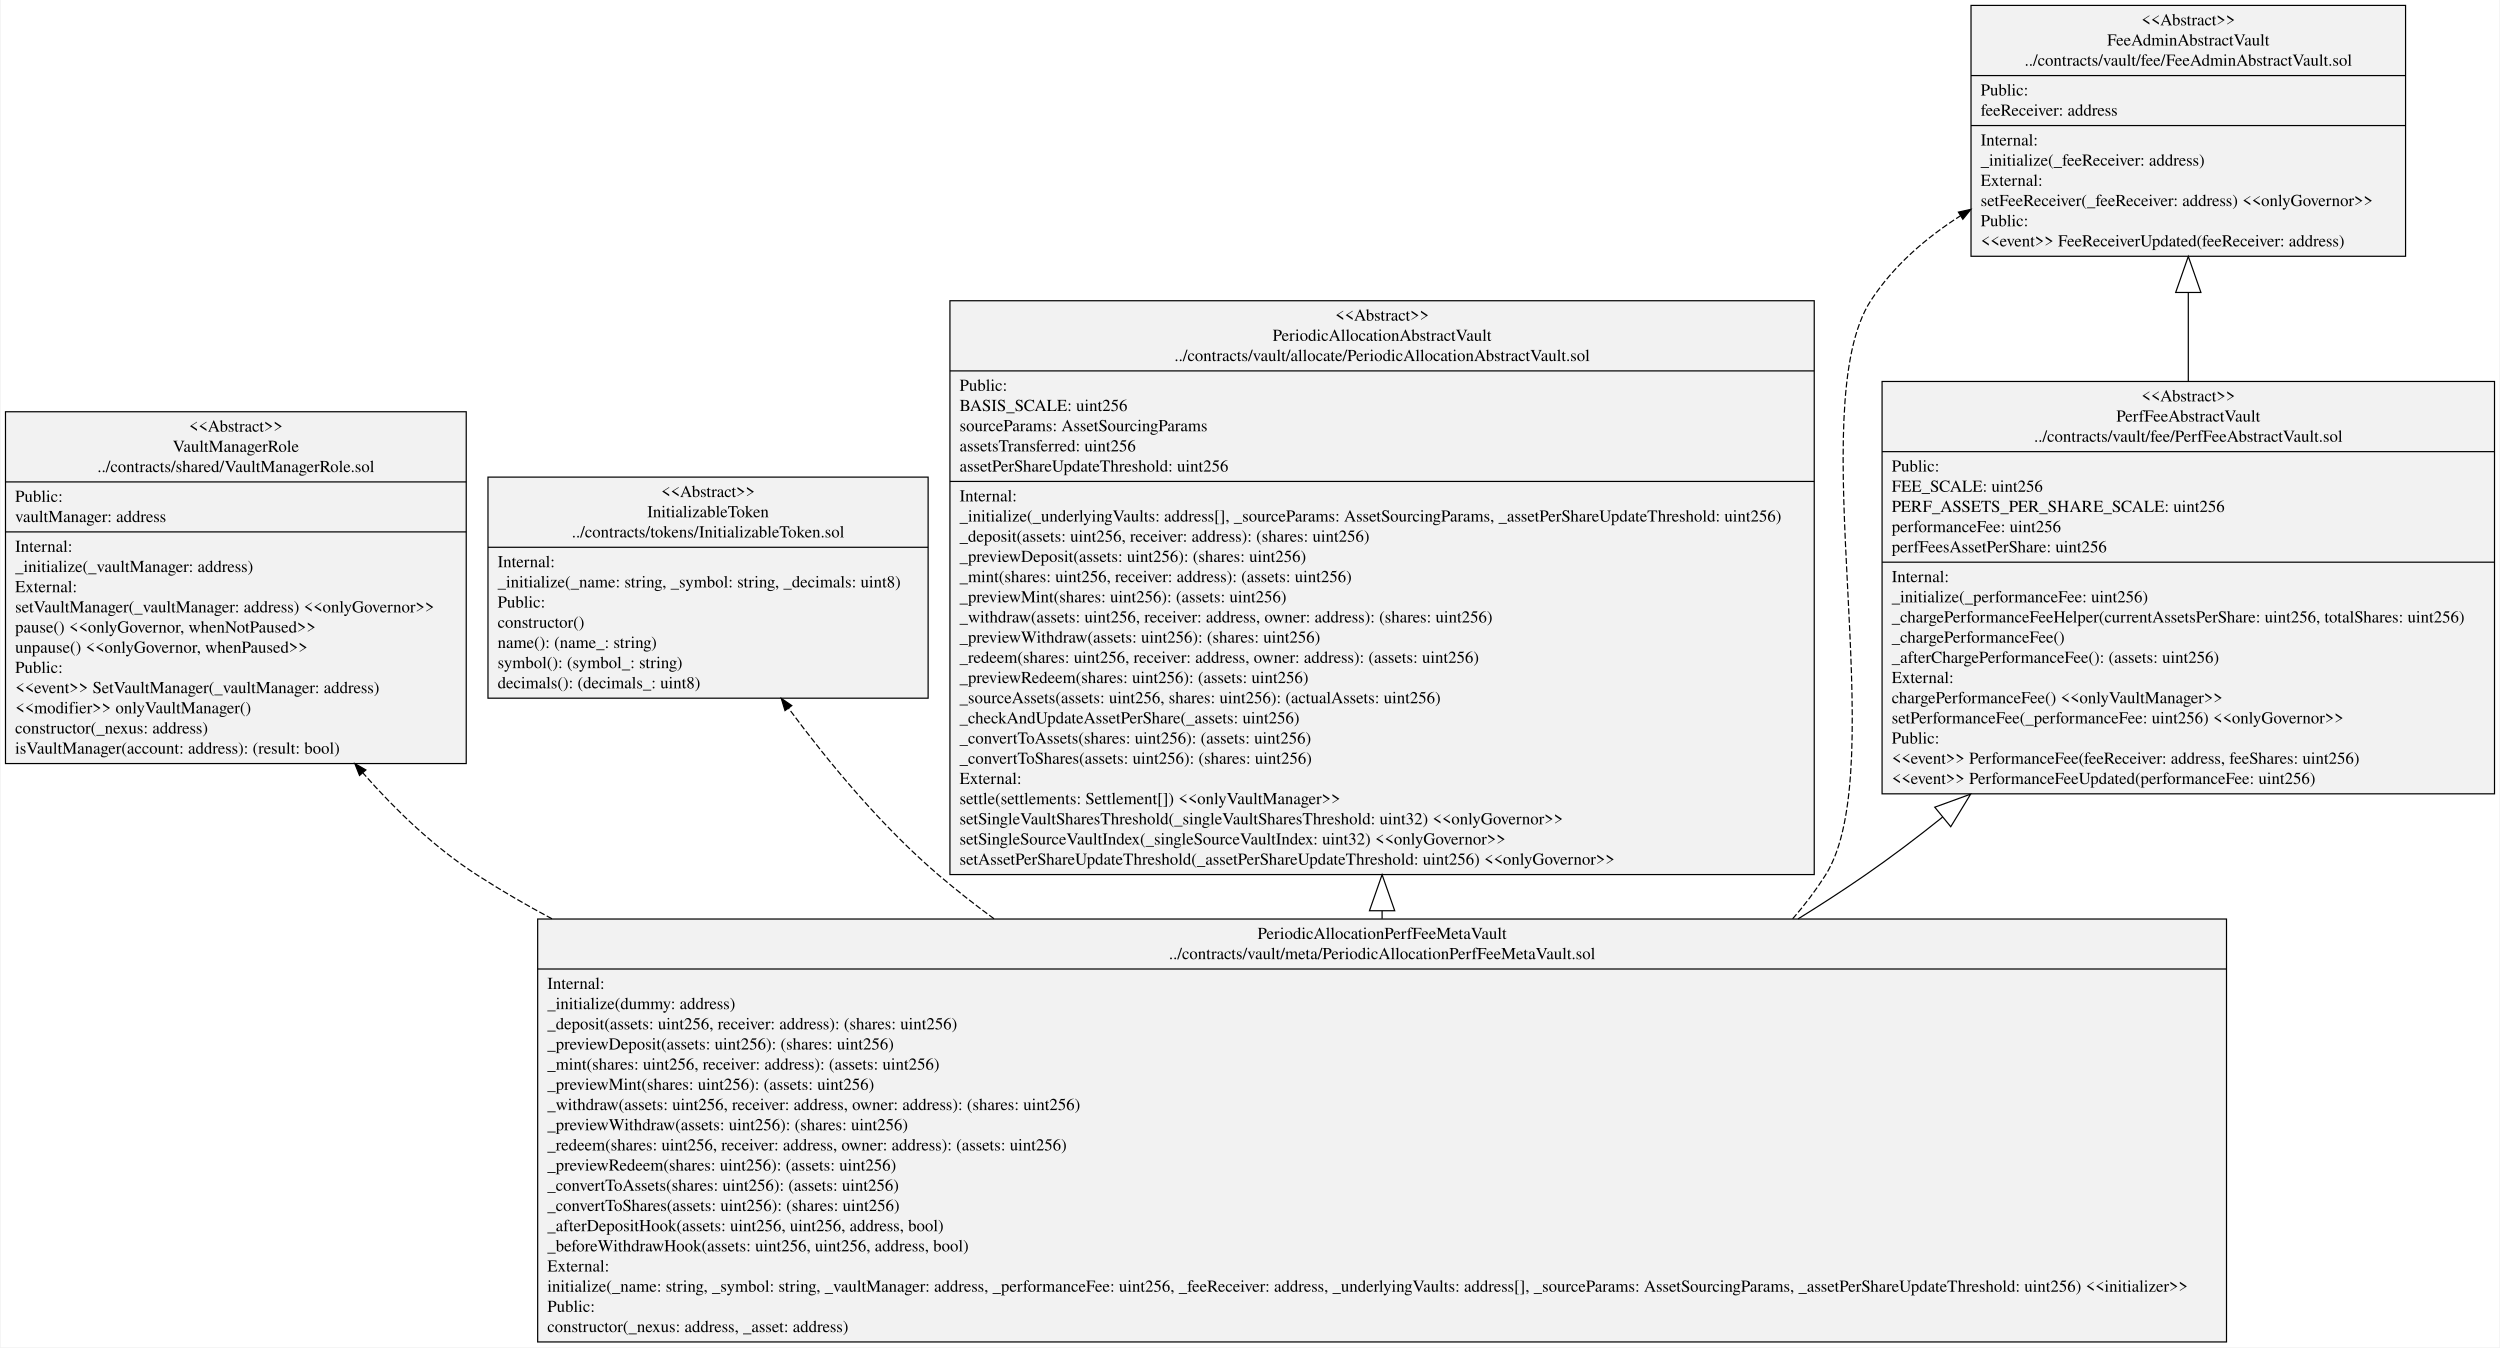
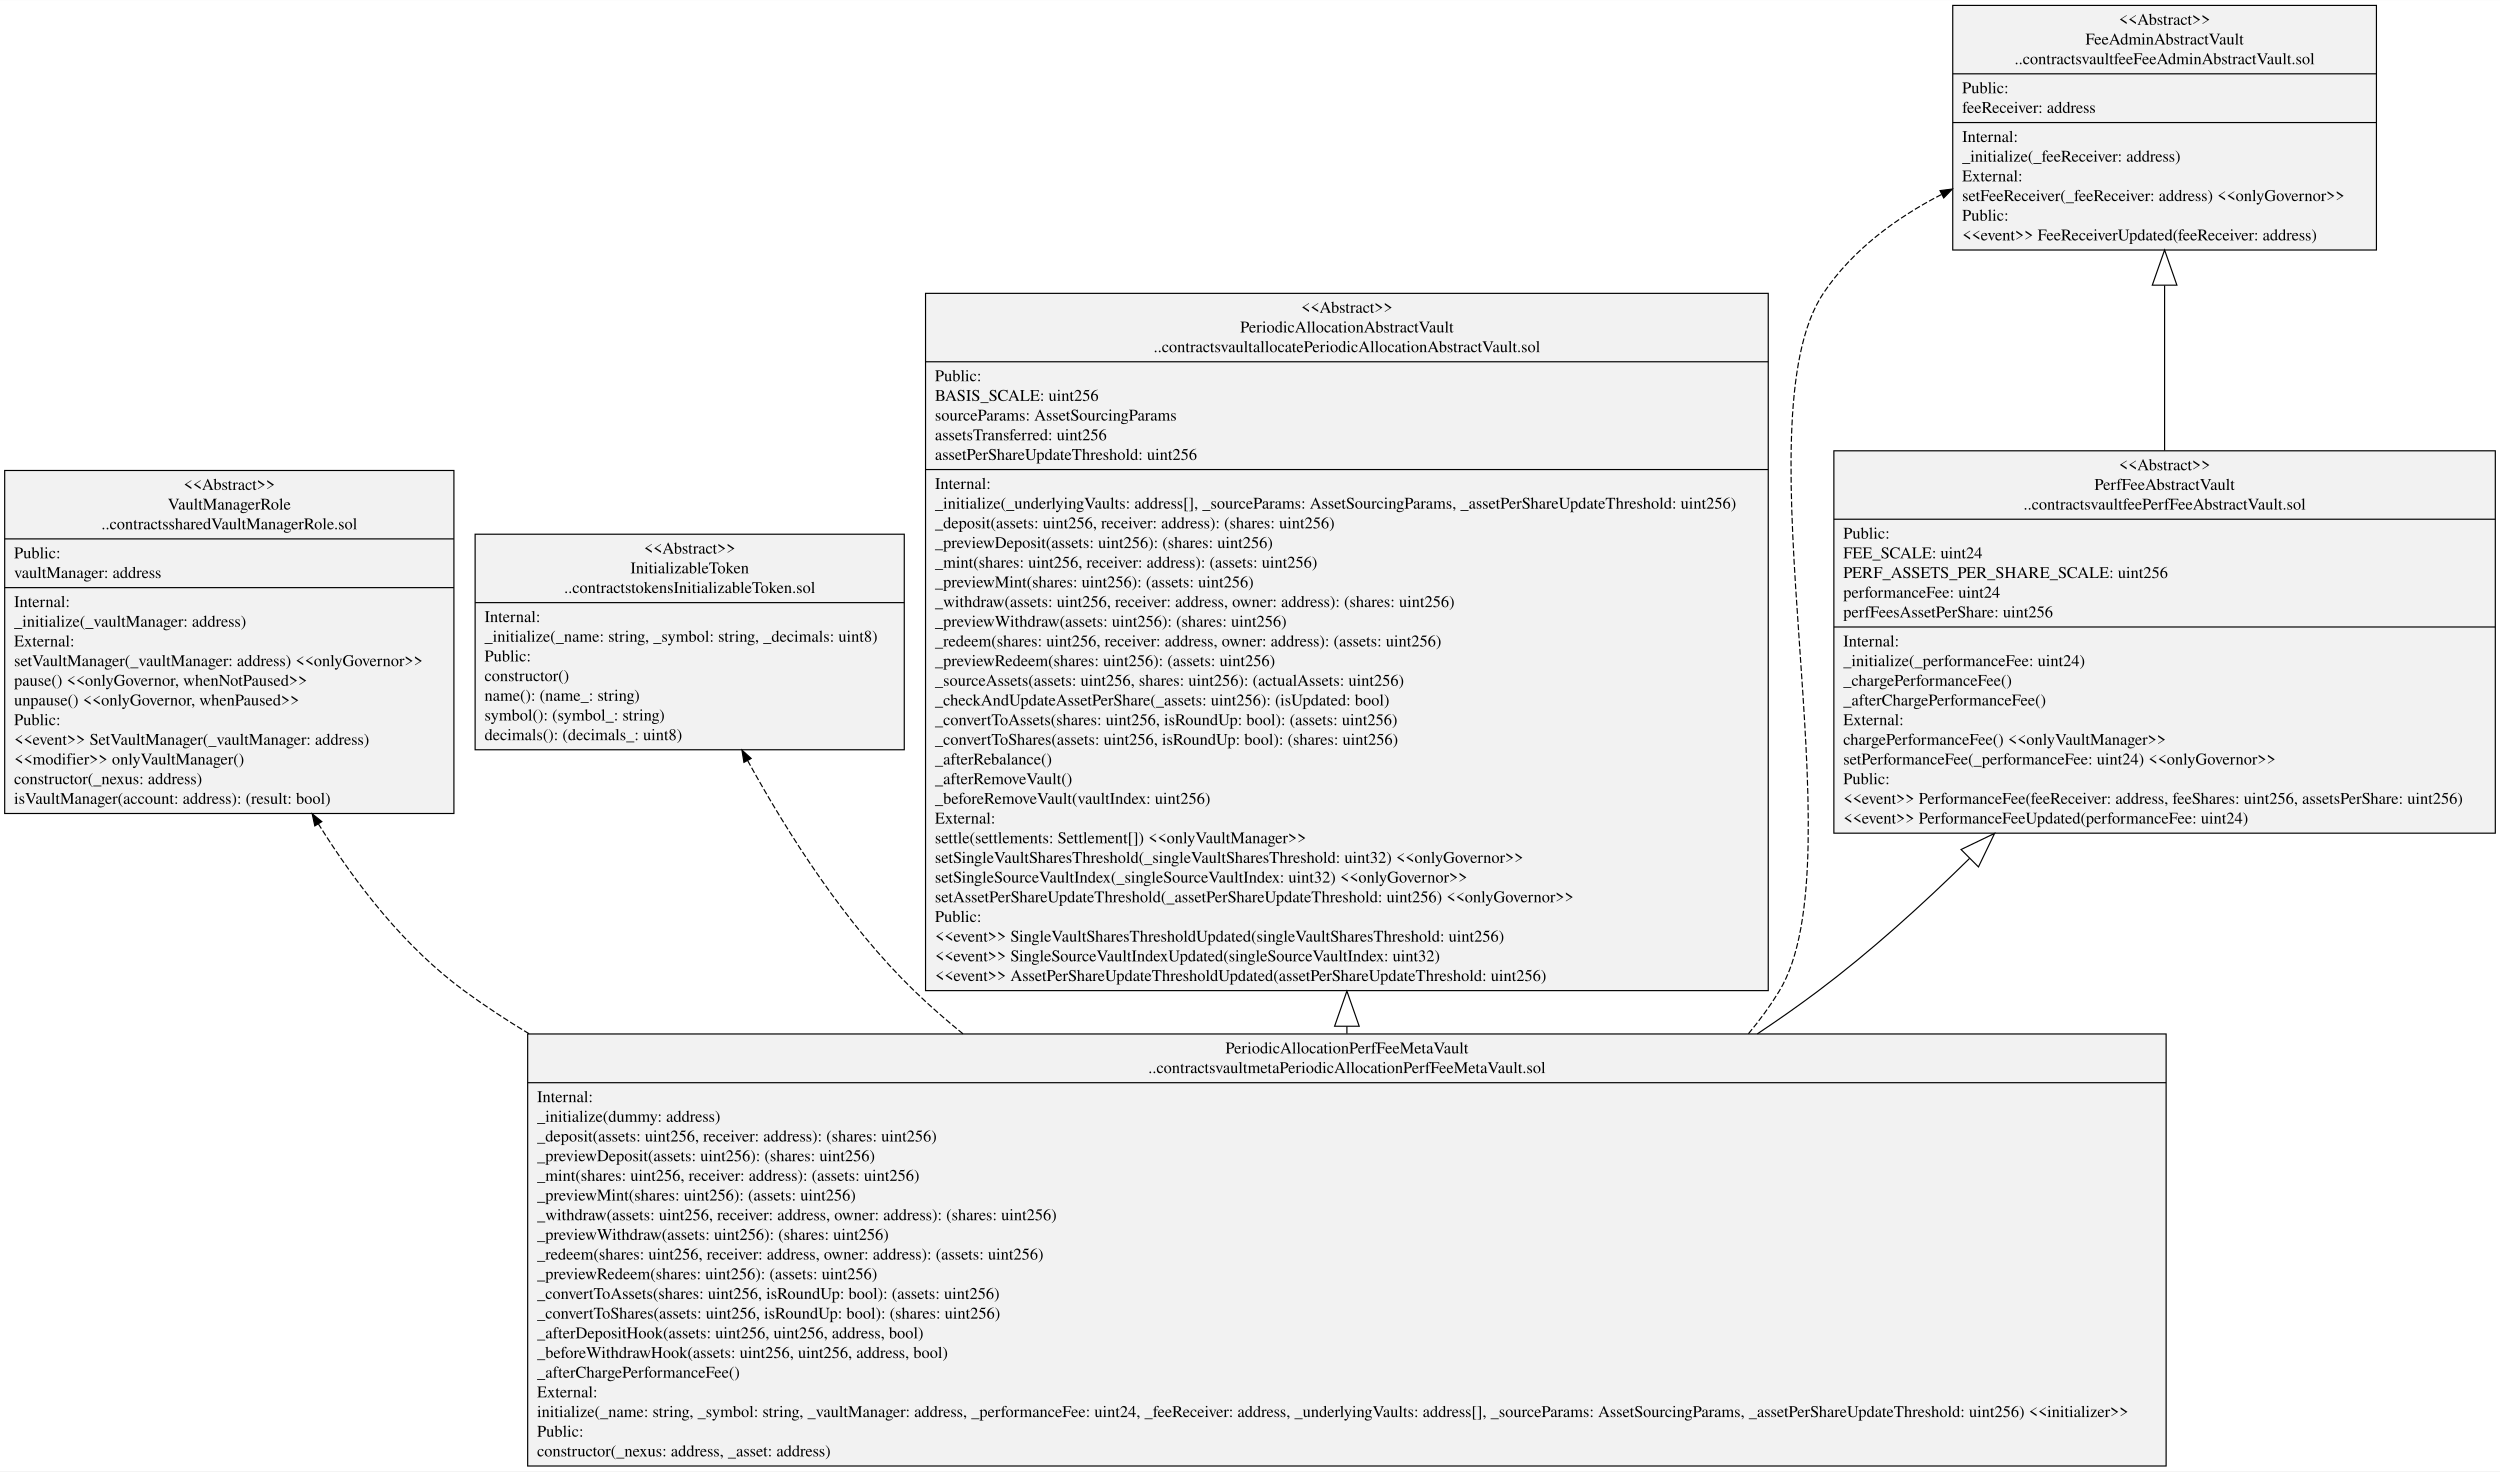
- <svg xmlns="http://www.w3.org/2000/svg" width="2080pt" height="1121pt" viewBox="0.00 0.00 2079.60 1121.40">
-   <g id="graph0" class="graph" transform="scale(1 1) rotate(0) translate(4 1117.4)">
-     <polygon fill="white" stroke="transparent" points="-4,4 -4,-1117.4 2075.6,-1117.4 2075.6,4 -4,4" />
+ <svg xmlns="http://www.w3.org/2000/svg" width="2134pt" height="1256pt" viewBox="0.00 0.00 2134.05 1255.80">
+   <g id="graph0" class="graph" transform="scale(1 1) rotate(0) translate(4 1251.8)">
+     <polygon fill="white" stroke="transparent" points="-4,4 -4,-1251.8 2130.05,-1251.8 2130.05,4 -4,4" />
    <g id="node1" class="node">
-       <polygon fill="#f2f2f2" stroke="black" points="0,-481.9 0,-774.7 383.47,-774.7 383.47,-481.9 0,-481.9" />
-       <text text-anchor="middle" x="191.74" y="-758.1" font-family="Times,serif" font-size="14.00">&lt;&lt;Abstract&gt;&gt;</text>
-       <text text-anchor="middle" x="191.74" y="-741.3" font-family="Times,serif" font-size="14.00">VaultManagerRole</text>
-       <text text-anchor="middle" x="191.74" y="-724.5" font-family="Times,serif" font-size="14.00">../contracts/shared/VaultManagerRole.sol</text>
-       <polyline fill="none" stroke="black" points="0,-716.3 383.47,-716.3 " />
-       <text text-anchor="start" x="8" y="-699.7" font-family="Times,serif" font-size="14.00">Public:</text>
-       <text text-anchor="start" x="8" y="-682.9" font-family="Times,serif" font-size="14.00">   vaultManager: address</text>
-       <polyline fill="none" stroke="black" points="0,-674.7 383.47,-674.7 " />
-       <text text-anchor="start" x="8" y="-658.1" font-family="Times,serif" font-size="14.00">Internal:</text>
-       <text text-anchor="start" x="8" y="-641.3" font-family="Times,serif" font-size="14.00">    _initialize(_vaultManager: address)</text>
-       <text text-anchor="start" x="8" y="-624.5" font-family="Times,serif" font-size="14.00">External:</text>
-       <text text-anchor="start" x="8" y="-607.7" font-family="Times,serif" font-size="14.00">    setVaultManager(_vaultManager: address) &lt;&lt;onlyGovernor&gt;&gt;</text>
-       <text text-anchor="start" x="8" y="-590.9" font-family="Times,serif" font-size="14.00">    pause() &lt;&lt;onlyGovernor, whenNotPaused&gt;&gt;</text>
-       <text text-anchor="start" x="8" y="-574.1" font-family="Times,serif" font-size="14.00">    unpause() &lt;&lt;onlyGovernor, whenPaused&gt;&gt;</text>
-       <text text-anchor="start" x="8" y="-557.3" font-family="Times,serif" font-size="14.00">Public:</text>
-       <text text-anchor="start" x="8" y="-540.5" font-family="Times,serif" font-size="14.00">    &lt;&lt;event&gt;&gt; SetVaultManager(_vaultManager: address)</text>
-       <text text-anchor="start" x="8" y="-523.7" font-family="Times,serif" font-size="14.00">    &lt;&lt;modifier&gt;&gt; onlyVaultManager()</text>
-       <text text-anchor="start" x="8" y="-506.9" font-family="Times,serif" font-size="14.00">    constructor(_nexus: address)</text>
-       <text text-anchor="start" x="8" y="-490.1" font-family="Times,serif" font-size="14.00">    isVaultManager(account: address): (result: bool)</text>
+       <polygon fill="#f2f2f2" stroke="black" points="0,-557.5 0,-850.3 383.47,-850.3 383.47,-557.5 0,-557.5" />
+       <text text-anchor="middle" x="191.74" y="-833.7" font-family="Times,serif" font-size="14.00">&lt;&lt;Abstract&gt;&gt;</text>
+       <text text-anchor="middle" x="191.74" y="-816.9" font-family="Times,serif" font-size="14.00">VaultManagerRole</text>
+       <text text-anchor="middle" x="191.74" y="-800.1" font-family="Times,serif" font-size="14.00">..contractssharedVaultManagerRole.sol</text>
+       <polyline fill="none" stroke="black" points="0,-791.9 383.47,-791.9 " />
+       <text text-anchor="start" x="8" y="-775.3" font-family="Times,serif" font-size="14.00">Public:</text>
+       <text text-anchor="start" x="8" y="-758.5" font-family="Times,serif" font-size="14.00">   vaultManager: address</text>
+       <polyline fill="none" stroke="black" points="0,-750.3 383.47,-750.3 " />
+       <text text-anchor="start" x="8" y="-733.7" font-family="Times,serif" font-size="14.00">Internal:</text>
+       <text text-anchor="start" x="8" y="-716.9" font-family="Times,serif" font-size="14.00">    _initialize(_vaultManager: address)</text>
+       <text text-anchor="start" x="8" y="-700.1" font-family="Times,serif" font-size="14.00">External:</text>
+       <text text-anchor="start" x="8" y="-683.3" font-family="Times,serif" font-size="14.00">    setVaultManager(_vaultManager: address) &lt;&lt;onlyGovernor&gt;&gt;</text>
+       <text text-anchor="start" x="8" y="-666.5" font-family="Times,serif" font-size="14.00">    pause() &lt;&lt;onlyGovernor, whenNotPaused&gt;&gt;</text>
+       <text text-anchor="start" x="8" y="-649.7" font-family="Times,serif" font-size="14.00">    unpause() &lt;&lt;onlyGovernor, whenPaused&gt;&gt;</text>
+       <text text-anchor="start" x="8" y="-632.9" font-family="Times,serif" font-size="14.00">Public:</text>
+       <text text-anchor="start" x="8" y="-616.1" font-family="Times,serif" font-size="14.00">    &lt;&lt;event&gt;&gt; SetVaultManager(_vaultManager: address)</text>
+       <text text-anchor="start" x="8" y="-599.3" font-family="Times,serif" font-size="14.00">    &lt;&lt;modifier&gt;&gt; onlyVaultManager()</text>
+       <text text-anchor="start" x="8" y="-582.5" font-family="Times,serif" font-size="14.00">    constructor(_nexus: address)</text>
+       <text text-anchor="start" x="8" y="-565.7" font-family="Times,serif" font-size="14.00">    isVaultManager(account: address): (result: bool)</text>
    </g>
    <g id="node2" class="node">
-       <polygon fill="#f2f2f2" stroke="black" points="401.57,-536.3 401.57,-720.3 767.9,-720.3 767.9,-536.3 401.57,-536.3" />
-       <text text-anchor="middle" x="584.74" y="-703.7" font-family="Times,serif" font-size="14.00">&lt;&lt;Abstract&gt;&gt;</text>
-       <text text-anchor="middle" x="584.74" y="-686.9" font-family="Times,serif" font-size="14.00">InitializableToken</text>
-       <text text-anchor="middle" x="584.74" y="-670.1" font-family="Times,serif" font-size="14.00">../contracts/tokens/InitializableToken.sol</text>
-       <polyline fill="none" stroke="black" points="401.57,-661.9 767.9,-661.9 " />
-       <text text-anchor="start" x="409.57" y="-645.3" font-family="Times,serif" font-size="14.00">Internal:</text>
-       <text text-anchor="start" x="409.57" y="-628.5" font-family="Times,serif" font-size="14.00">    _initialize(_name: string, _symbol: string, _decimals: uint8)</text>
-       <text text-anchor="start" x="409.57" y="-611.7" font-family="Times,serif" font-size="14.00">Public:</text>
-       <text text-anchor="start" x="409.57" y="-594.9" font-family="Times,serif" font-size="14.00">    constructor()</text>
-       <text text-anchor="start" x="409.57" y="-578.1" font-family="Times,serif" font-size="14.00">    name(): (name_: string)</text>
-       <text text-anchor="start" x="409.57" y="-561.3" font-family="Times,serif" font-size="14.00">    symbol(): (symbol_: string)</text>
-       <text text-anchor="start" x="409.57" y="-544.5" font-family="Times,serif" font-size="14.00">    decimals(): (decimals_: uint8)</text>
+       <polygon fill="#f2f2f2" stroke="black" points="401.57,-611.9 401.57,-795.9 767.9,-795.9 767.9,-611.9 401.57,-611.9" />
+       <text text-anchor="middle" x="584.74" y="-779.3" font-family="Times,serif" font-size="14.00">&lt;&lt;Abstract&gt;&gt;</text>
+       <text text-anchor="middle" x="584.74" y="-762.5" font-family="Times,serif" font-size="14.00">InitializableToken</text>
+       <text text-anchor="middle" x="584.74" y="-745.7" font-family="Times,serif" font-size="14.00">..contractstokensInitializableToken.sol</text>
+       <polyline fill="none" stroke="black" points="401.57,-737.5 767.9,-737.5 " />
+       <text text-anchor="start" x="409.57" y="-720.9" font-family="Times,serif" font-size="14.00">Internal:</text>
+       <text text-anchor="start" x="409.57" y="-704.1" font-family="Times,serif" font-size="14.00">    _initialize(_name: string, _symbol: string, _decimals: uint8)</text>
+       <text text-anchor="start" x="409.57" y="-687.3" font-family="Times,serif" font-size="14.00">Public:</text>
+       <text text-anchor="start" x="409.57" y="-670.5" font-family="Times,serif" font-size="14.00">    constructor()</text>
+       <text text-anchor="start" x="409.57" y="-653.7" font-family="Times,serif" font-size="14.00">    name(): (name_: string)</text>
+       <text text-anchor="start" x="409.57" y="-636.9" font-family="Times,serif" font-size="14.00">    symbol(): (symbol_: string)</text>
+       <text text-anchor="start" x="409.57" y="-620.1" font-family="Times,serif" font-size="14.00">    decimals(): (decimals_: uint8)</text>
    </g>
    <g id="node3" class="node">
-       <polygon fill="#f2f2f2" stroke="black" points="786.06,-389.5 786.06,-867.1 1505.41,-867.1 1505.41,-389.5 786.06,-389.5" />
-       <text text-anchor="middle" x="1145.74" y="-850.5" font-family="Times,serif" font-size="14.00">&lt;&lt;Abstract&gt;&gt;</text>
-       <text text-anchor="middle" x="1145.74" y="-833.7" font-family="Times,serif" font-size="14.00">PeriodicAllocationAbstractVault</text>
-       <text text-anchor="middle" x="1145.74" y="-816.9" font-family="Times,serif" font-size="14.00">../contracts/vault/allocate/PeriodicAllocationAbstractVault.sol</text>
-       <polyline fill="none" stroke="black" points="786.06,-808.7 1505.41,-808.7 " />
-       <text text-anchor="start" x="794.06" y="-792.1" font-family="Times,serif" font-size="14.00">Public:</text>
-       <text text-anchor="start" x="794.06" y="-775.3" font-family="Times,serif" font-size="14.00">   BASIS_SCALE: uint256</text>
-       <text text-anchor="start" x="794.06" y="-758.5" font-family="Times,serif" font-size="14.00">   sourceParams: AssetSourcingParams</text>
-       <text text-anchor="start" x="794.06" y="-741.7" font-family="Times,serif" font-size="14.00">   assetsTransferred: uint256</text>
-       <text text-anchor="start" x="794.06" y="-724.9" font-family="Times,serif" font-size="14.00">   assetPerShareUpdateThreshold: uint256</text>
-       <polyline fill="none" stroke="black" points="786.06,-716.7 1505.41,-716.7 " />
-       <text text-anchor="start" x="794.06" y="-700.1" font-family="Times,serif" font-size="14.00">Internal:</text>
-       <text text-anchor="start" x="794.06" y="-683.3" font-family="Times,serif" font-size="14.00">    _initialize(_underlyingVaults: address[], _sourceParams: AssetSourcingParams, _assetPerShareUpdateThreshold: uint256)</text>
-       <text text-anchor="start" x="794.06" y="-666.5" font-family="Times,serif" font-size="14.00">    _deposit(assets: uint256, receiver: address): (shares: uint256)</text>
-       <text text-anchor="start" x="794.06" y="-649.7" font-family="Times,serif" font-size="14.00">    _previewDeposit(assets: uint256): (shares: uint256)</text>
-       <text text-anchor="start" x="794.06" y="-632.9" font-family="Times,serif" font-size="14.00">    _mint(shares: uint256, receiver: address): (assets: uint256)</text>
-       <text text-anchor="start" x="794.06" y="-616.1" font-family="Times,serif" font-size="14.00">    _previewMint(shares: uint256): (assets: uint256)</text>
-       <text text-anchor="start" x="794.06" y="-599.3" font-family="Times,serif" font-size="14.00">    _withdraw(assets: uint256, receiver: address, owner: address): (shares: uint256)</text>
-       <text text-anchor="start" x="794.06" y="-582.5" font-family="Times,serif" font-size="14.00">    _previewWithdraw(assets: uint256): (shares: uint256)</text>
-       <text text-anchor="start" x="794.06" y="-565.7" font-family="Times,serif" font-size="14.00">    _redeem(shares: uint256, receiver: address, owner: address): (assets: uint256)</text>
-       <text text-anchor="start" x="794.06" y="-548.9" font-family="Times,serif" font-size="14.00">    _previewRedeem(shares: uint256): (assets: uint256)</text>
-       <text text-anchor="start" x="794.06" y="-532.1" font-family="Times,serif" font-size="14.00">    _sourceAssets(assets: uint256, shares: uint256): (actualAssets: uint256)</text>
-       <text text-anchor="start" x="794.06" y="-515.3" font-family="Times,serif" font-size="14.00">    _checkAndUpdateAssetPerShare(_assets: uint256)</text>
-       <text text-anchor="start" x="794.06" y="-498.5" font-family="Times,serif" font-size="14.00">    _convertToAssets(shares: uint256): (assets: uint256)</text>
-       <text text-anchor="start" x="794.06" y="-481.7" font-family="Times,serif" font-size="14.00">    _convertToShares(assets: uint256): (shares: uint256)</text>
-       <text text-anchor="start" x="794.06" y="-464.9" font-family="Times,serif" font-size="14.00">External:</text>
-       <text text-anchor="start" x="794.06" y="-448.1" font-family="Times,serif" font-size="14.00">    settle(settlements: Settlement[]) &lt;&lt;onlyVaultManager&gt;&gt;</text>
-       <text text-anchor="start" x="794.06" y="-431.3" font-family="Times,serif" font-size="14.00">    setSingleVaultSharesThreshold(_singleVaultSharesThreshold: uint32) &lt;&lt;onlyGovernor&gt;&gt;</text>
-       <text text-anchor="start" x="794.06" y="-414.5" font-family="Times,serif" font-size="14.00">    setSingleSourceVaultIndex(_singleSourceVaultIndex: uint32) &lt;&lt;onlyGovernor&gt;&gt;</text>
-       <text text-anchor="start" x="794.06" y="-397.7" font-family="Times,serif" font-size="14.00">    setAssetPerShareUpdateThreshold(_assetPerShareUpdateThreshold: uint256) &lt;&lt;onlyGovernor&gt;&gt;</text>
+       <polygon fill="#f2f2f2" stroke="black" points="786.06,-406.3 786.06,-1001.5 1505.41,-1001.5 1505.41,-406.3 786.06,-406.3" />
+       <text text-anchor="middle" x="1145.74" y="-984.9" font-family="Times,serif" font-size="14.00">&lt;&lt;Abstract&gt;&gt;</text>
+       <text text-anchor="middle" x="1145.74" y="-968.1" font-family="Times,serif" font-size="14.00">PeriodicAllocationAbstractVault</text>
+       <text text-anchor="middle" x="1145.74" y="-951.3" font-family="Times,serif" font-size="14.00">..contractsvaultallocatePeriodicAllocationAbstractVault.sol</text>
+       <polyline fill="none" stroke="black" points="786.06,-943.1 1505.41,-943.1 " />
+       <text text-anchor="start" x="794.06" y="-926.5" font-family="Times,serif" font-size="14.00">Public:</text>
+       <text text-anchor="start" x="794.06" y="-909.7" font-family="Times,serif" font-size="14.00">   BASIS_SCALE: uint256</text>
+       <text text-anchor="start" x="794.06" y="-892.9" font-family="Times,serif" font-size="14.00">   sourceParams: AssetSourcingParams</text>
+       <text text-anchor="start" x="794.06" y="-876.1" font-family="Times,serif" font-size="14.00">   assetsTransferred: uint256</text>
+       <text text-anchor="start" x="794.06" y="-859.3" font-family="Times,serif" font-size="14.00">   assetPerShareUpdateThreshold: uint256</text>
+       <polyline fill="none" stroke="black" points="786.06,-851.1 1505.41,-851.1 " />
+       <text text-anchor="start" x="794.06" y="-834.5" font-family="Times,serif" font-size="14.00">Internal:</text>
+       <text text-anchor="start" x="794.06" y="-817.7" font-family="Times,serif" font-size="14.00">    _initialize(_underlyingVaults: address[], _sourceParams: AssetSourcingParams, _assetPerShareUpdateThreshold: uint256)</text>
+       <text text-anchor="start" x="794.06" y="-800.9" font-family="Times,serif" font-size="14.00">    _deposit(assets: uint256, receiver: address): (shares: uint256)</text>
+       <text text-anchor="start" x="794.06" y="-784.1" font-family="Times,serif" font-size="14.00">    _previewDeposit(assets: uint256): (shares: uint256)</text>
+       <text text-anchor="start" x="794.06" y="-767.3" font-family="Times,serif" font-size="14.00">    _mint(shares: uint256, receiver: address): (assets: uint256)</text>
+       <text text-anchor="start" x="794.06" y="-750.5" font-family="Times,serif" font-size="14.00">    _previewMint(shares: uint256): (assets: uint256)</text>
+       <text text-anchor="start" x="794.06" y="-733.7" font-family="Times,serif" font-size="14.00">    _withdraw(assets: uint256, receiver: address, owner: address): (shares: uint256)</text>
+       <text text-anchor="start" x="794.06" y="-716.9" font-family="Times,serif" font-size="14.00">    _previewWithdraw(assets: uint256): (shares: uint256)</text>
+       <text text-anchor="start" x="794.06" y="-700.1" font-family="Times,serif" font-size="14.00">    _redeem(shares: uint256, receiver: address, owner: address): (assets: uint256)</text>
+       <text text-anchor="start" x="794.06" y="-683.3" font-family="Times,serif" font-size="14.00">    _previewRedeem(shares: uint256): (assets: uint256)</text>
+       <text text-anchor="start" x="794.06" y="-666.5" font-family="Times,serif" font-size="14.00">    _sourceAssets(assets: uint256, shares: uint256): (actualAssets: uint256)</text>
+       <text text-anchor="start" x="794.06" y="-649.7" font-family="Times,serif" font-size="14.00">    _checkAndUpdateAssetPerShare(_assets: uint256): (isUpdated: bool)</text>
+       <text text-anchor="start" x="794.06" y="-632.9" font-family="Times,serif" font-size="14.00">    _convertToAssets(shares: uint256, isRoundUp: bool): (assets: uint256)</text>
+       <text text-anchor="start" x="794.06" y="-616.1" font-family="Times,serif" font-size="14.00">    _convertToShares(assets: uint256, isRoundUp: bool): (shares: uint256)</text>
+       <text text-anchor="start" x="794.06" y="-599.3" font-family="Times,serif" font-size="14.00">    _afterRebalance()</text>
+       <text text-anchor="start" x="794.06" y="-582.5" font-family="Times,serif" font-size="14.00">    _afterRemoveVault()</text>
+       <text text-anchor="start" x="794.06" y="-565.7" font-family="Times,serif" font-size="14.00">    _beforeRemoveVault(vaultIndex: uint256)</text>
+       <text text-anchor="start" x="794.06" y="-548.9" font-family="Times,serif" font-size="14.00">External:</text>
+       <text text-anchor="start" x="794.06" y="-532.1" font-family="Times,serif" font-size="14.00">    settle(settlements: Settlement[]) &lt;&lt;onlyVaultManager&gt;&gt;</text>
+       <text text-anchor="start" x="794.06" y="-515.3" font-family="Times,serif" font-size="14.00">    setSingleVaultSharesThreshold(_singleVaultSharesThreshold: uint32) &lt;&lt;onlyGovernor&gt;&gt;</text>
+       <text text-anchor="start" x="794.06" y="-498.5" font-family="Times,serif" font-size="14.00">    setSingleSourceVaultIndex(_singleSourceVaultIndex: uint32) &lt;&lt;onlyGovernor&gt;&gt;</text>
+       <text text-anchor="start" x="794.06" y="-481.7" font-family="Times,serif" font-size="14.00">    setAssetPerShareUpdateThreshold(_assetPerShareUpdateThreshold: uint256) &lt;&lt;onlyGovernor&gt;&gt;</text>
+       <text text-anchor="start" x="794.06" y="-464.9" font-family="Times,serif" font-size="14.00">Public:</text>
+       <text text-anchor="start" x="794.06" y="-448.1" font-family="Times,serif" font-size="14.00">    &lt;&lt;event&gt;&gt; SingleVaultSharesThresholdUpdated(singleVaultSharesThreshold: uint256)</text>
+       <text text-anchor="start" x="794.06" y="-431.3" font-family="Times,serif" font-size="14.00">    &lt;&lt;event&gt;&gt; SingleSourceVaultIndexUpdated(singleSourceVaultIndex: uint32)</text>
+       <text text-anchor="start" x="794.06" y="-414.5" font-family="Times,serif" font-size="14.00">    &lt;&lt;event&gt;&gt; AssetPerShareUpdateThresholdUpdated(assetPerShareUpdateThreshold: uint256)</text>
    </g>
    <g id="node4" class="node">
-       <polygon fill="#f2f2f2" stroke="black" points="1635.9,-904.1 1635.9,-1112.9 1997.57,-1112.9 1997.57,-904.1 1635.9,-904.1" />
-       <text text-anchor="middle" x="1816.74" y="-1096.3" font-family="Times,serif" font-size="14.00">&lt;&lt;Abstract&gt;&gt;</text>
-       <text text-anchor="middle" x="1816.74" y="-1079.5" font-family="Times,serif" font-size="14.00">FeeAdminAbstractVault</text>
-       <text text-anchor="middle" x="1816.74" y="-1062.7" font-family="Times,serif" font-size="14.00">../contracts/vault/fee/FeeAdminAbstractVault.sol</text>
-       <polyline fill="none" stroke="black" points="1635.9,-1054.5 1997.57,-1054.5 " />
-       <text text-anchor="start" x="1643.9" y="-1037.9" font-family="Times,serif" font-size="14.00">Public:</text>
-       <text text-anchor="start" x="1643.9" y="-1021.1" font-family="Times,serif" font-size="14.00">   feeReceiver: address</text>
-       <polyline fill="none" stroke="black" points="1635.9,-1012.9 1997.57,-1012.9 " />
-       <text text-anchor="start" x="1643.9" y="-996.3" font-family="Times,serif" font-size="14.00">Internal:</text>
-       <text text-anchor="start" x="1643.9" y="-979.5" font-family="Times,serif" font-size="14.00">    _initialize(_feeReceiver: address)</text>
-       <text text-anchor="start" x="1643.9" y="-962.7" font-family="Times,serif" font-size="14.00">External:</text>
-       <text text-anchor="start" x="1643.9" y="-945.9" font-family="Times,serif" font-size="14.00">    setFeeReceiver(_feeReceiver: address) &lt;&lt;onlyGovernor&gt;&gt;</text>
-       <text text-anchor="start" x="1643.9" y="-929.1" font-family="Times,serif" font-size="14.00">Public:</text>
-       <text text-anchor="start" x="1643.9" y="-912.3" font-family="Times,serif" font-size="14.00">    &lt;&lt;event&gt;&gt; FeeReceiverUpdated(feeReceiver: address)</text>
+       <polygon fill="#f2f2f2" stroke="black" points="1662.9,-1038.5 1662.9,-1247.3 2024.57,-1247.3 2024.57,-1038.5 1662.9,-1038.5" />
+       <text text-anchor="middle" x="1843.74" y="-1230.7" font-family="Times,serif" font-size="14.00">&lt;&lt;Abstract&gt;&gt;</text>
+       <text text-anchor="middle" x="1843.74" y="-1213.9" font-family="Times,serif" font-size="14.00">FeeAdminAbstractVault</text>
+       <text text-anchor="middle" x="1843.74" y="-1197.1" font-family="Times,serif" font-size="14.00">..contractsvaultfeeFeeAdminAbstractVault.sol</text>
+       <polyline fill="none" stroke="black" points="1662.9,-1188.9 2024.57,-1188.9 " />
+       <text text-anchor="start" x="1670.9" y="-1172.3" font-family="Times,serif" font-size="14.00">Public:</text>
+       <text text-anchor="start" x="1670.9" y="-1155.5" font-family="Times,serif" font-size="14.00">   feeReceiver: address</text>
+       <polyline fill="none" stroke="black" points="1662.9,-1147.3 2024.57,-1147.3 " />
+       <text text-anchor="start" x="1670.9" y="-1130.7" font-family="Times,serif" font-size="14.00">Internal:</text>
+       <text text-anchor="start" x="1670.9" y="-1113.9" font-family="Times,serif" font-size="14.00">    _initialize(_feeReceiver: address)</text>
+       <text text-anchor="start" x="1670.9" y="-1097.1" font-family="Times,serif" font-size="14.00">External:</text>
+       <text text-anchor="start" x="1670.9" y="-1080.3" font-family="Times,serif" font-size="14.00">    setFeeReceiver(_feeReceiver: address) &lt;&lt;onlyGovernor&gt;&gt;</text>
+       <text text-anchor="start" x="1670.9" y="-1063.5" font-family="Times,serif" font-size="14.00">Public:</text>
+       <text text-anchor="start" x="1670.9" y="-1046.7" font-family="Times,serif" font-size="14.00">    &lt;&lt;event&gt;&gt; FeeReceiverUpdated(feeReceiver: address)</text>
    </g>
    <g id="node5" class="node">
-       <polygon fill="#f2f2f2" stroke="black" points="1561.87,-456.7 1561.87,-799.9 2071.6,-799.9 2071.6,-456.7 1561.87,-456.7" />
-       <text text-anchor="middle" x="1816.74" y="-783.3" font-family="Times,serif" font-size="14.00">&lt;&lt;Abstract&gt;&gt;</text>
-       <text text-anchor="middle" x="1816.74" y="-766.5" font-family="Times,serif" font-size="14.00">PerfFeeAbstractVault</text>
-       <text text-anchor="middle" x="1816.74" y="-749.7" font-family="Times,serif" font-size="14.00">../contracts/vault/fee/PerfFeeAbstractVault.sol</text>
-       <polyline fill="none" stroke="black" points="1561.87,-741.5 2071.6,-741.5 " />
-       <text text-anchor="start" x="1569.87" y="-724.9" font-family="Times,serif" font-size="14.00">Public:</text>
-       <text text-anchor="start" x="1569.87" y="-708.1" font-family="Times,serif" font-size="14.00">   FEE_SCALE: uint256</text>
-       <text text-anchor="start" x="1569.87" y="-691.3" font-family="Times,serif" font-size="14.00">   PERF_ASSETS_PER_SHARE_SCALE: uint256</text>
-       <text text-anchor="start" x="1569.87" y="-674.5" font-family="Times,serif" font-size="14.00">   performanceFee: uint256</text>
-       <text text-anchor="start" x="1569.87" y="-657.7" font-family="Times,serif" font-size="14.00">   perfFeesAssetPerShare: uint256</text>
-       <polyline fill="none" stroke="black" points="1561.87,-649.5 2071.6,-649.5 " />
-       <text text-anchor="start" x="1569.87" y="-632.9" font-family="Times,serif" font-size="14.00">Internal:</text>
-       <text text-anchor="start" x="1569.87" y="-616.1" font-family="Times,serif" font-size="14.00">    _initialize(_performanceFee: uint256)</text>
-       <text text-anchor="start" x="1569.87" y="-599.3" font-family="Times,serif" font-size="14.00">    _chargePerformanceFeeHelper(currentAssetsPerShare: uint256, totalShares: uint256)</text>
-       <text text-anchor="start" x="1569.87" y="-582.5" font-family="Times,serif" font-size="14.00">    _chargePerformanceFee()</text>
-       <text text-anchor="start" x="1569.87" y="-565.7" font-family="Times,serif" font-size="14.00">    _afterChargePerformanceFee(): (assets: uint256)</text>
-       <text text-anchor="start" x="1569.87" y="-548.9" font-family="Times,serif" font-size="14.00">External:</text>
-       <text text-anchor="start" x="1569.87" y="-532.1" font-family="Times,serif" font-size="14.00">    chargePerformanceFee() &lt;&lt;onlyVaultManager&gt;&gt;</text>
-       <text text-anchor="start" x="1569.87" y="-515.3" font-family="Times,serif" font-size="14.00">    setPerformanceFee(_performanceFee: uint256) &lt;&lt;onlyGovernor&gt;&gt;</text>
-       <text text-anchor="start" x="1569.87" y="-498.5" font-family="Times,serif" font-size="14.00">Public:</text>
-       <text text-anchor="start" x="1569.87" y="-481.7" font-family="Times,serif" font-size="14.00">    &lt;&lt;event&gt;&gt; PerformanceFee(feeReceiver: address, feeShares: uint256)</text>
-       <text text-anchor="start" x="1569.87" y="-464.9" font-family="Times,serif" font-size="14.00">    &lt;&lt;event&gt;&gt; PerformanceFeeUpdated(performanceFee: uint256)</text>
+       <polygon fill="#f2f2f2" stroke="black" points="1561.43,-540.7 1561.43,-867.1 2126.05,-867.1 2126.05,-540.7 1561.43,-540.7" />
+       <text text-anchor="middle" x="1843.74" y="-850.5" font-family="Times,serif" font-size="14.00">&lt;&lt;Abstract&gt;&gt;</text>
+       <text text-anchor="middle" x="1843.74" y="-833.7" font-family="Times,serif" font-size="14.00">PerfFeeAbstractVault</text>
+       <text text-anchor="middle" x="1843.74" y="-816.9" font-family="Times,serif" font-size="14.00">..contractsvaultfeePerfFeeAbstractVault.sol</text>
+       <polyline fill="none" stroke="black" points="1561.43,-808.7 2126.05,-808.7 " />
+       <text text-anchor="start" x="1569.43" y="-792.1" font-family="Times,serif" font-size="14.00">Public:</text>
+       <text text-anchor="start" x="1569.43" y="-775.3" font-family="Times,serif" font-size="14.00">   FEE_SCALE: uint24</text>
+       <text text-anchor="start" x="1569.43" y="-758.5" font-family="Times,serif" font-size="14.00">   PERF_ASSETS_PER_SHARE_SCALE: uint256</text>
+       <text text-anchor="start" x="1569.43" y="-741.7" font-family="Times,serif" font-size="14.00">   performanceFee: uint24</text>
+       <text text-anchor="start" x="1569.43" y="-724.9" font-family="Times,serif" font-size="14.00">   perfFeesAssetPerShare: uint256</text>
+       <polyline fill="none" stroke="black" points="1561.43,-716.7 2126.05,-716.7 " />
+       <text text-anchor="start" x="1569.43" y="-700.1" font-family="Times,serif" font-size="14.00">Internal:</text>
+       <text text-anchor="start" x="1569.43" y="-683.3" font-family="Times,serif" font-size="14.00">    _initialize(_performanceFee: uint24)</text>
+       <text text-anchor="start" x="1569.43" y="-666.5" font-family="Times,serif" font-size="14.00">    _chargePerformanceFee()</text>
+       <text text-anchor="start" x="1569.43" y="-649.7" font-family="Times,serif" font-size="14.00">    _afterChargePerformanceFee()</text>
+       <text text-anchor="start" x="1569.43" y="-632.9" font-family="Times,serif" font-size="14.00">External:</text>
+       <text text-anchor="start" x="1569.43" y="-616.1" font-family="Times,serif" font-size="14.00">    chargePerformanceFee() &lt;&lt;onlyVaultManager&gt;&gt;</text>
+       <text text-anchor="start" x="1569.43" y="-599.3" font-family="Times,serif" font-size="14.00">    setPerformanceFee(_performanceFee: uint24) &lt;&lt;onlyGovernor&gt;&gt;</text>
+       <text text-anchor="start" x="1569.43" y="-582.5" font-family="Times,serif" font-size="14.00">Public:</text>
+       <text text-anchor="start" x="1569.43" y="-565.7" font-family="Times,serif" font-size="14.00">    &lt;&lt;event&gt;&gt; PerformanceFee(feeReceiver: address, feeShares: uint256, assetsPerShare: uint256)</text>
+       <text text-anchor="start" x="1569.43" y="-548.9" font-family="Times,serif" font-size="14.00">    &lt;&lt;event&gt;&gt; PerformanceFeeUpdated(performanceFee: uint24)</text>
    </g>
    <g id="edge1" class="edge">
-       <path fill="none" stroke="black" d="M1816.74,-800.14C1816.74,-824.78 1816.74,-849.83 1816.74,-873.61" />
-       <polygon fill="none" stroke="black" points="1806.24,-873.99 1816.74,-903.99 1827.24,-873.99 1806.24,-873.99" />
+       <path fill="none" stroke="black" d="M1843.74,-867.31C1843.74,-913.75 1843.74,-963.82 1843.74,-1008.32" />
+       <polygon fill="none" stroke="black" points="1833.24,-1008.5 1843.74,-1038.5 1854.24,-1008.5 1833.24,-1008.5" />
    </g>
    <g id="node6" class="node">
-       <polygon fill="#f2f2f2" stroke="black" points="442.93,-0.5 442.93,-352.5 1848.54,-352.5 1848.54,-0.5 442.93,-0.5" />
-       <text text-anchor="middle" x="1145.74" y="-335.9" font-family="Times,serif" font-size="14.00">PeriodicAllocationPerfFeeMetaVault</text>
-       <text text-anchor="middle" x="1145.74" y="-319.1" font-family="Times,serif" font-size="14.00">../contracts/vault/meta/PeriodicAllocationPerfFeeMetaVault.sol</text>
-       <polyline fill="none" stroke="black" points="442.93,-310.9 1848.54,-310.9 " />
-       <text text-anchor="start" x="450.93" y="-294.3" font-family="Times,serif" font-size="14.00">Internal:</text>
-       <text text-anchor="start" x="450.93" y="-277.5" font-family="Times,serif" font-size="14.00">    _initialize(dummy: address)</text>
-       <text text-anchor="start" x="450.93" y="-260.7" font-family="Times,serif" font-size="14.00">    _deposit(assets: uint256, receiver: address): (shares: uint256)</text>
-       <text text-anchor="start" x="450.93" y="-243.9" font-family="Times,serif" font-size="14.00">    _previewDeposit(assets: uint256): (shares: uint256)</text>
-       <text text-anchor="start" x="450.93" y="-227.1" font-family="Times,serif" font-size="14.00">    _mint(shares: uint256, receiver: address): (assets: uint256)</text>
-       <text text-anchor="start" x="450.93" y="-210.3" font-family="Times,serif" font-size="14.00">    _previewMint(shares: uint256): (assets: uint256)</text>
-       <text text-anchor="start" x="450.93" y="-193.5" font-family="Times,serif" font-size="14.00">    _withdraw(assets: uint256, receiver: address, owner: address): (shares: uint256)</text>
-       <text text-anchor="start" x="450.93" y="-176.7" font-family="Times,serif" font-size="14.00">    _previewWithdraw(assets: uint256): (shares: uint256)</text>
-       <text text-anchor="start" x="450.93" y="-159.9" font-family="Times,serif" font-size="14.00">    _redeem(shares: uint256, receiver: address, owner: address): (assets: uint256)</text>
-       <text text-anchor="start" x="450.93" y="-143.1" font-family="Times,serif" font-size="14.00">    _previewRedeem(shares: uint256): (assets: uint256)</text>
-       <text text-anchor="start" x="450.93" y="-126.3" font-family="Times,serif" font-size="14.00">    _convertToAssets(shares: uint256): (assets: uint256)</text>
-       <text text-anchor="start" x="450.93" y="-109.5" font-family="Times,serif" font-size="14.00">    _convertToShares(assets: uint256): (shares: uint256)</text>
-       <text text-anchor="start" x="450.93" y="-92.7" font-family="Times,serif" font-size="14.00">    _afterDepositHook(assets: uint256, uint256, address, bool)</text>
-       <text text-anchor="start" x="450.93" y="-75.9" font-family="Times,serif" font-size="14.00">    _beforeWithdrawHook(assets: uint256, uint256, address, bool)</text>
-       <text text-anchor="start" x="450.93" y="-59.1" font-family="Times,serif" font-size="14.00">External:</text>
-       <text text-anchor="start" x="450.93" y="-42.3" font-family="Times,serif" font-size="14.00">    initialize(_name: string, _symbol: string, _vaultManager: address, _performanceFee: uint256, _feeReceiver: address, _underlyingVaults: address[], _sourceParams: AssetSourcingParams, _assetPerShareUpdateThreshold: uint256) &lt;&lt;initializer&gt;&gt;</text>
-       <text text-anchor="start" x="450.93" y="-25.5" font-family="Times,serif" font-size="14.00">Public:</text>
-       <text text-anchor="start" x="450.93" y="-8.7" font-family="Times,serif" font-size="14.00">    constructor(_nexus: address, _asset: address)</text>
+       <polygon fill="#f2f2f2" stroke="black" points="446.43,-0.5 446.43,-369.3 1845.04,-369.3 1845.04,-0.5 446.43,-0.5" />
+       <text text-anchor="middle" x="1145.74" y="-352.7" font-family="Times,serif" font-size="14.00">PeriodicAllocationPerfFeeMetaVault</text>
+       <text text-anchor="middle" x="1145.74" y="-335.9" font-family="Times,serif" font-size="14.00">..contractsvaultmetaPeriodicAllocationPerfFeeMetaVault.sol</text>
+       <polyline fill="none" stroke="black" points="446.43,-327.7 1845.04,-327.7 " />
+       <text text-anchor="start" x="454.43" y="-311.1" font-family="Times,serif" font-size="14.00">Internal:</text>
+       <text text-anchor="start" x="454.43" y="-294.3" font-family="Times,serif" font-size="14.00">    _initialize(dummy: address)</text>
+       <text text-anchor="start" x="454.43" y="-277.5" font-family="Times,serif" font-size="14.00">    _deposit(assets: uint256, receiver: address): (shares: uint256)</text>
+       <text text-anchor="start" x="454.43" y="-260.7" font-family="Times,serif" font-size="14.00">    _previewDeposit(assets: uint256): (shares: uint256)</text>
+       <text text-anchor="start" x="454.43" y="-243.9" font-family="Times,serif" font-size="14.00">    _mint(shares: uint256, receiver: address): (assets: uint256)</text>
+       <text text-anchor="start" x="454.43" y="-227.1" font-family="Times,serif" font-size="14.00">    _previewMint(shares: uint256): (assets: uint256)</text>
+       <text text-anchor="start" x="454.43" y="-210.3" font-family="Times,serif" font-size="14.00">    _withdraw(assets: uint256, receiver: address, owner: address): (shares: uint256)</text>
+       <text text-anchor="start" x="454.43" y="-193.5" font-family="Times,serif" font-size="14.00">    _previewWithdraw(assets: uint256): (shares: uint256)</text>
+       <text text-anchor="start" x="454.43" y="-176.7" font-family="Times,serif" font-size="14.00">    _redeem(shares: uint256, receiver: address, owner: address): (assets: uint256)</text>
+       <text text-anchor="start" x="454.43" y="-159.9" font-family="Times,serif" font-size="14.00">    _previewRedeem(shares: uint256): (assets: uint256)</text>
+       <text text-anchor="start" x="454.43" y="-143.1" font-family="Times,serif" font-size="14.00">    _convertToAssets(shares: uint256, isRoundUp: bool): (assets: uint256)</text>
+       <text text-anchor="start" x="454.43" y="-126.3" font-family="Times,serif" font-size="14.00">    _convertToShares(assets: uint256, isRoundUp: bool): (shares: uint256)</text>
+       <text text-anchor="start" x="454.43" y="-109.5" font-family="Times,serif" font-size="14.00">    _afterDepositHook(assets: uint256, uint256, address, bool)</text>
+       <text text-anchor="start" x="454.43" y="-92.7" font-family="Times,serif" font-size="14.00">    _beforeWithdrawHook(assets: uint256, uint256, address, bool)</text>
+       <text text-anchor="start" x="454.43" y="-75.9" font-family="Times,serif" font-size="14.00">    _afterChargePerformanceFee()</text>
+       <text text-anchor="start" x="454.43" y="-59.1" font-family="Times,serif" font-size="14.00">External:</text>
+       <text text-anchor="start" x="454.43" y="-42.3" font-family="Times,serif" font-size="14.00">    initialize(_name: string, _symbol: string, _vaultManager: address, _performanceFee: uint24, _feeReceiver: address, _underlyingVaults: address[], _sourceParams: AssetSourcingParams, _assetPerShareUpdateThreshold: uint256) &lt;&lt;initializer&gt;&gt;</text>
+       <text text-anchor="start" x="454.43" y="-25.5" font-family="Times,serif" font-size="14.00">Public:</text>
+       <text text-anchor="start" x="454.43" y="-8.7" font-family="Times,serif" font-size="14.00">    constructor(_nexus: address, _asset: address)</text>
    </g>
    <g id="edge5" class="edge">
-       <path fill="none" stroke="black" stroke-dasharray="5,2" d="M454.84,-352.68C433.48,-364.05 412.72,-376.14 392.74,-389 357.56,-411.65 325.3,-442.34 297.4,-474.17" />
-       <polygon fill="black" stroke="black" points="294.66,-471.98 290.77,-481.84 299.96,-476.56 294.66,-471.98" />
+       <path fill="none" stroke="black" stroke-dasharray="5,2" d="M447.62,-369.48C428.69,-380.87 410.34,-392.96 392.74,-405.8 341.97,-442.82 300.01,-496.8 267.78,-548.62" />
+       <polygon fill="black" stroke="black" points="264.73,-546.9 262.49,-557.25 270.7,-550.56 264.73,-546.9" />
    </g>
    <g id="edge4" class="edge">
-       <path fill="none" stroke="black" stroke-dasharray="5,2" d="M822.74,-352.72C806.78,-364.42 791.34,-376.54 776.74,-389 729.66,-429.18 685.66,-482.15 651.7,-527.94" />
-       <polygon fill="black" stroke="black" points="648.79,-525.97 645.69,-536.1 654.43,-530.12 648.79,-525.97" />
+       <path fill="none" stroke="black" stroke-dasharray="5,2" d="M818.05,-369.39C803.62,-381.1 789.75,-393.25 776.74,-405.8 717.85,-462.58 668.27,-540.71 634.24,-602.59" />
+       <polygon fill="black" stroke="black" points="631.05,-601.15 629.34,-611.6 637.19,-604.49 631.05,-601.15" />
    </g>
    <g id="edge2" class="edge">
-       <path fill="none" stroke="black" d="M1145.74,-352.69C1145.74,-354.86 1145.74,-357.04 1145.74,-359.23" />
-       <polygon fill="none" stroke="black" points="1135.24,-359.41 1145.74,-389.41 1156.24,-359.41 1135.24,-359.41" />
+       <path fill="none" stroke="black" d="M1145.74,-369.63C1145.74,-371.68 1145.74,-373.73 1145.74,-375.79" />
+       <polygon fill="none" stroke="black" points="1135.24,-375.91 1145.74,-405.91 1156.24,-375.91 1135.24,-375.91" />
    </g>
    <g id="edge6" class="edge">
-       <path fill="none" stroke="black" stroke-dasharray="5,2" d="M1487.45,-352.69C1497.46,-364.12 1506.63,-376.21 1514.74,-389 1571.84,-479.12 1494.15,-778.44 1552.74,-867.6 1571.47,-896.11 1598,-919.2 1627.08,-937.78" />
-       <polygon fill="black" stroke="black" points="1625.42,-940.86 1635.76,-943.15 1629.1,-934.91 1625.42,-940.86" />
+       <path fill="none" stroke="black" stroke-dasharray="5,2" d="M1488.5,-369.53C1498.15,-380.99 1506.96,-393.07 1514.74,-405.8 1583.96,-519.08 1478.53,-891.92 1552.74,-1002 1577.35,-1038.51 1614.26,-1065.79 1653.61,-1086.07" />
+       <polygon fill="black" stroke="black" points="1652.06,-1089.21 1662.57,-1090.55 1655.19,-1082.94 1652.06,-1089.21" />
    </g>
    <g id="edge3" class="edge">
-       <path fill="none" stroke="black" d="M1491.91,-352.58C1511.08,-364.44 1529.81,-376.62 1547.74,-389 1569.3,-403.9 1591.02,-420.32 1612.28,-437.37" />
-       <polygon fill="none" stroke="black" points="1605.72,-445.57 1635.59,-456.45 1619.03,-429.32 1605.72,-445.57" />
+       <path fill="none" stroke="black" d="M1496.08,-369.39C1513.87,-381.22 1531.19,-393.38 1547.74,-405.8 1592.41,-439.33 1636.88,-479.44 1677.27,-519.18" />
+       <polygon fill="none" stroke="black" points="1669.99,-526.75 1698.63,-540.53 1684.84,-511.9 1669.99,-526.75" />
    </g>
  </g>
</svg>
